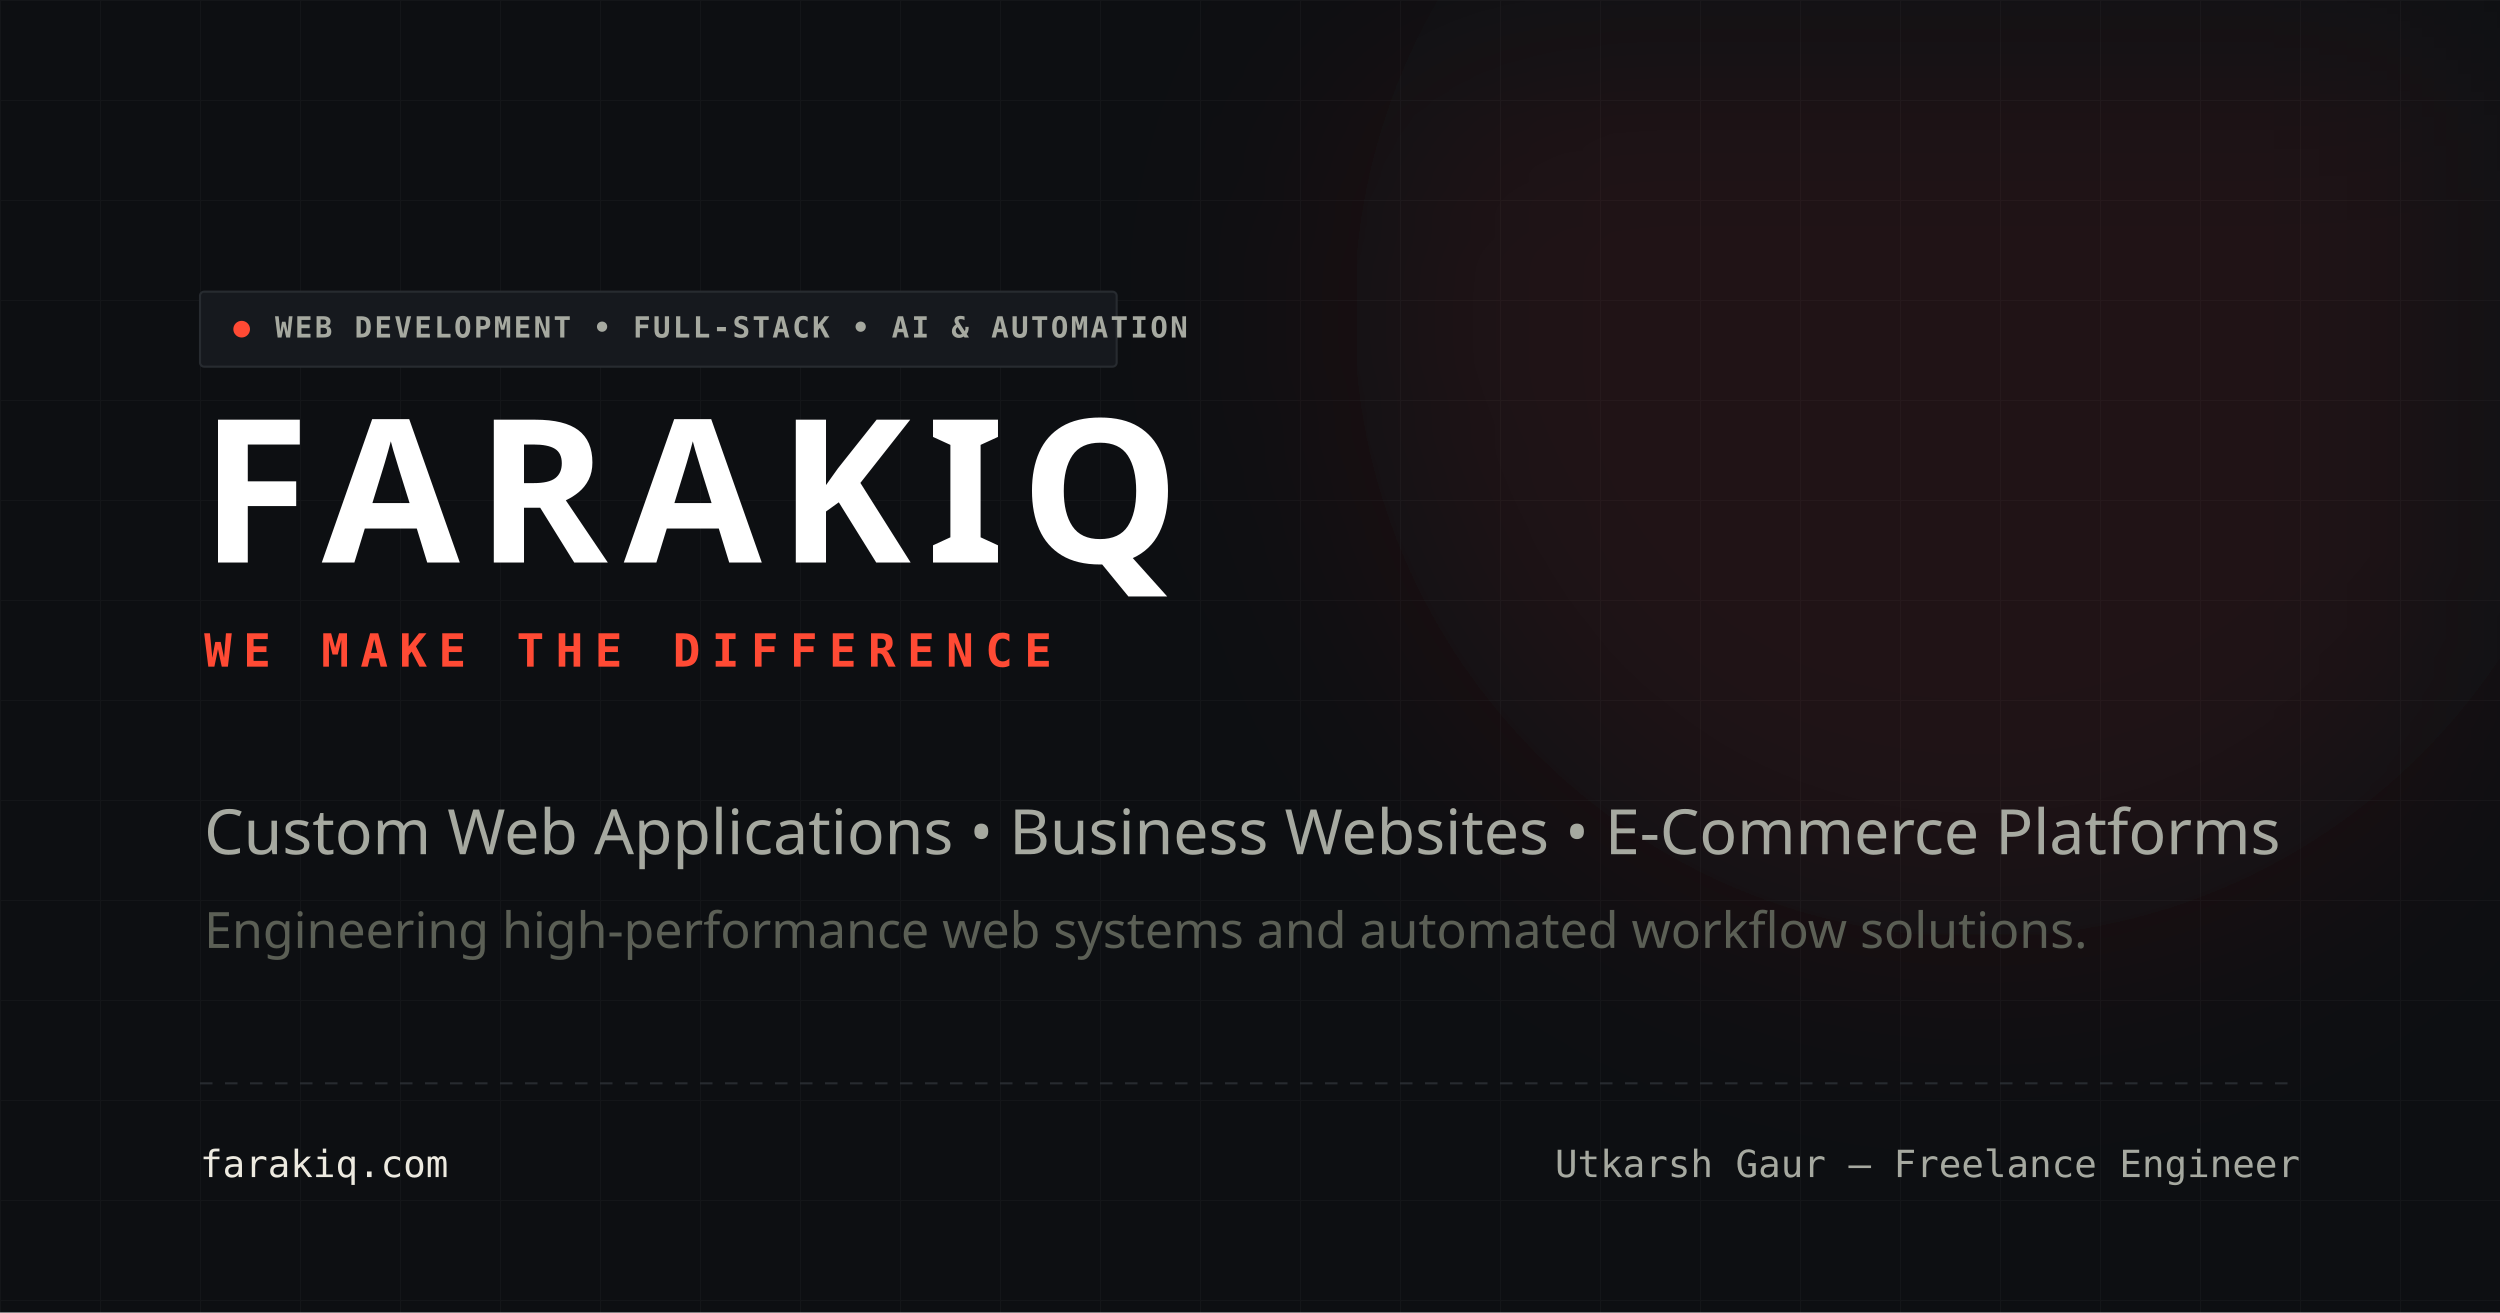
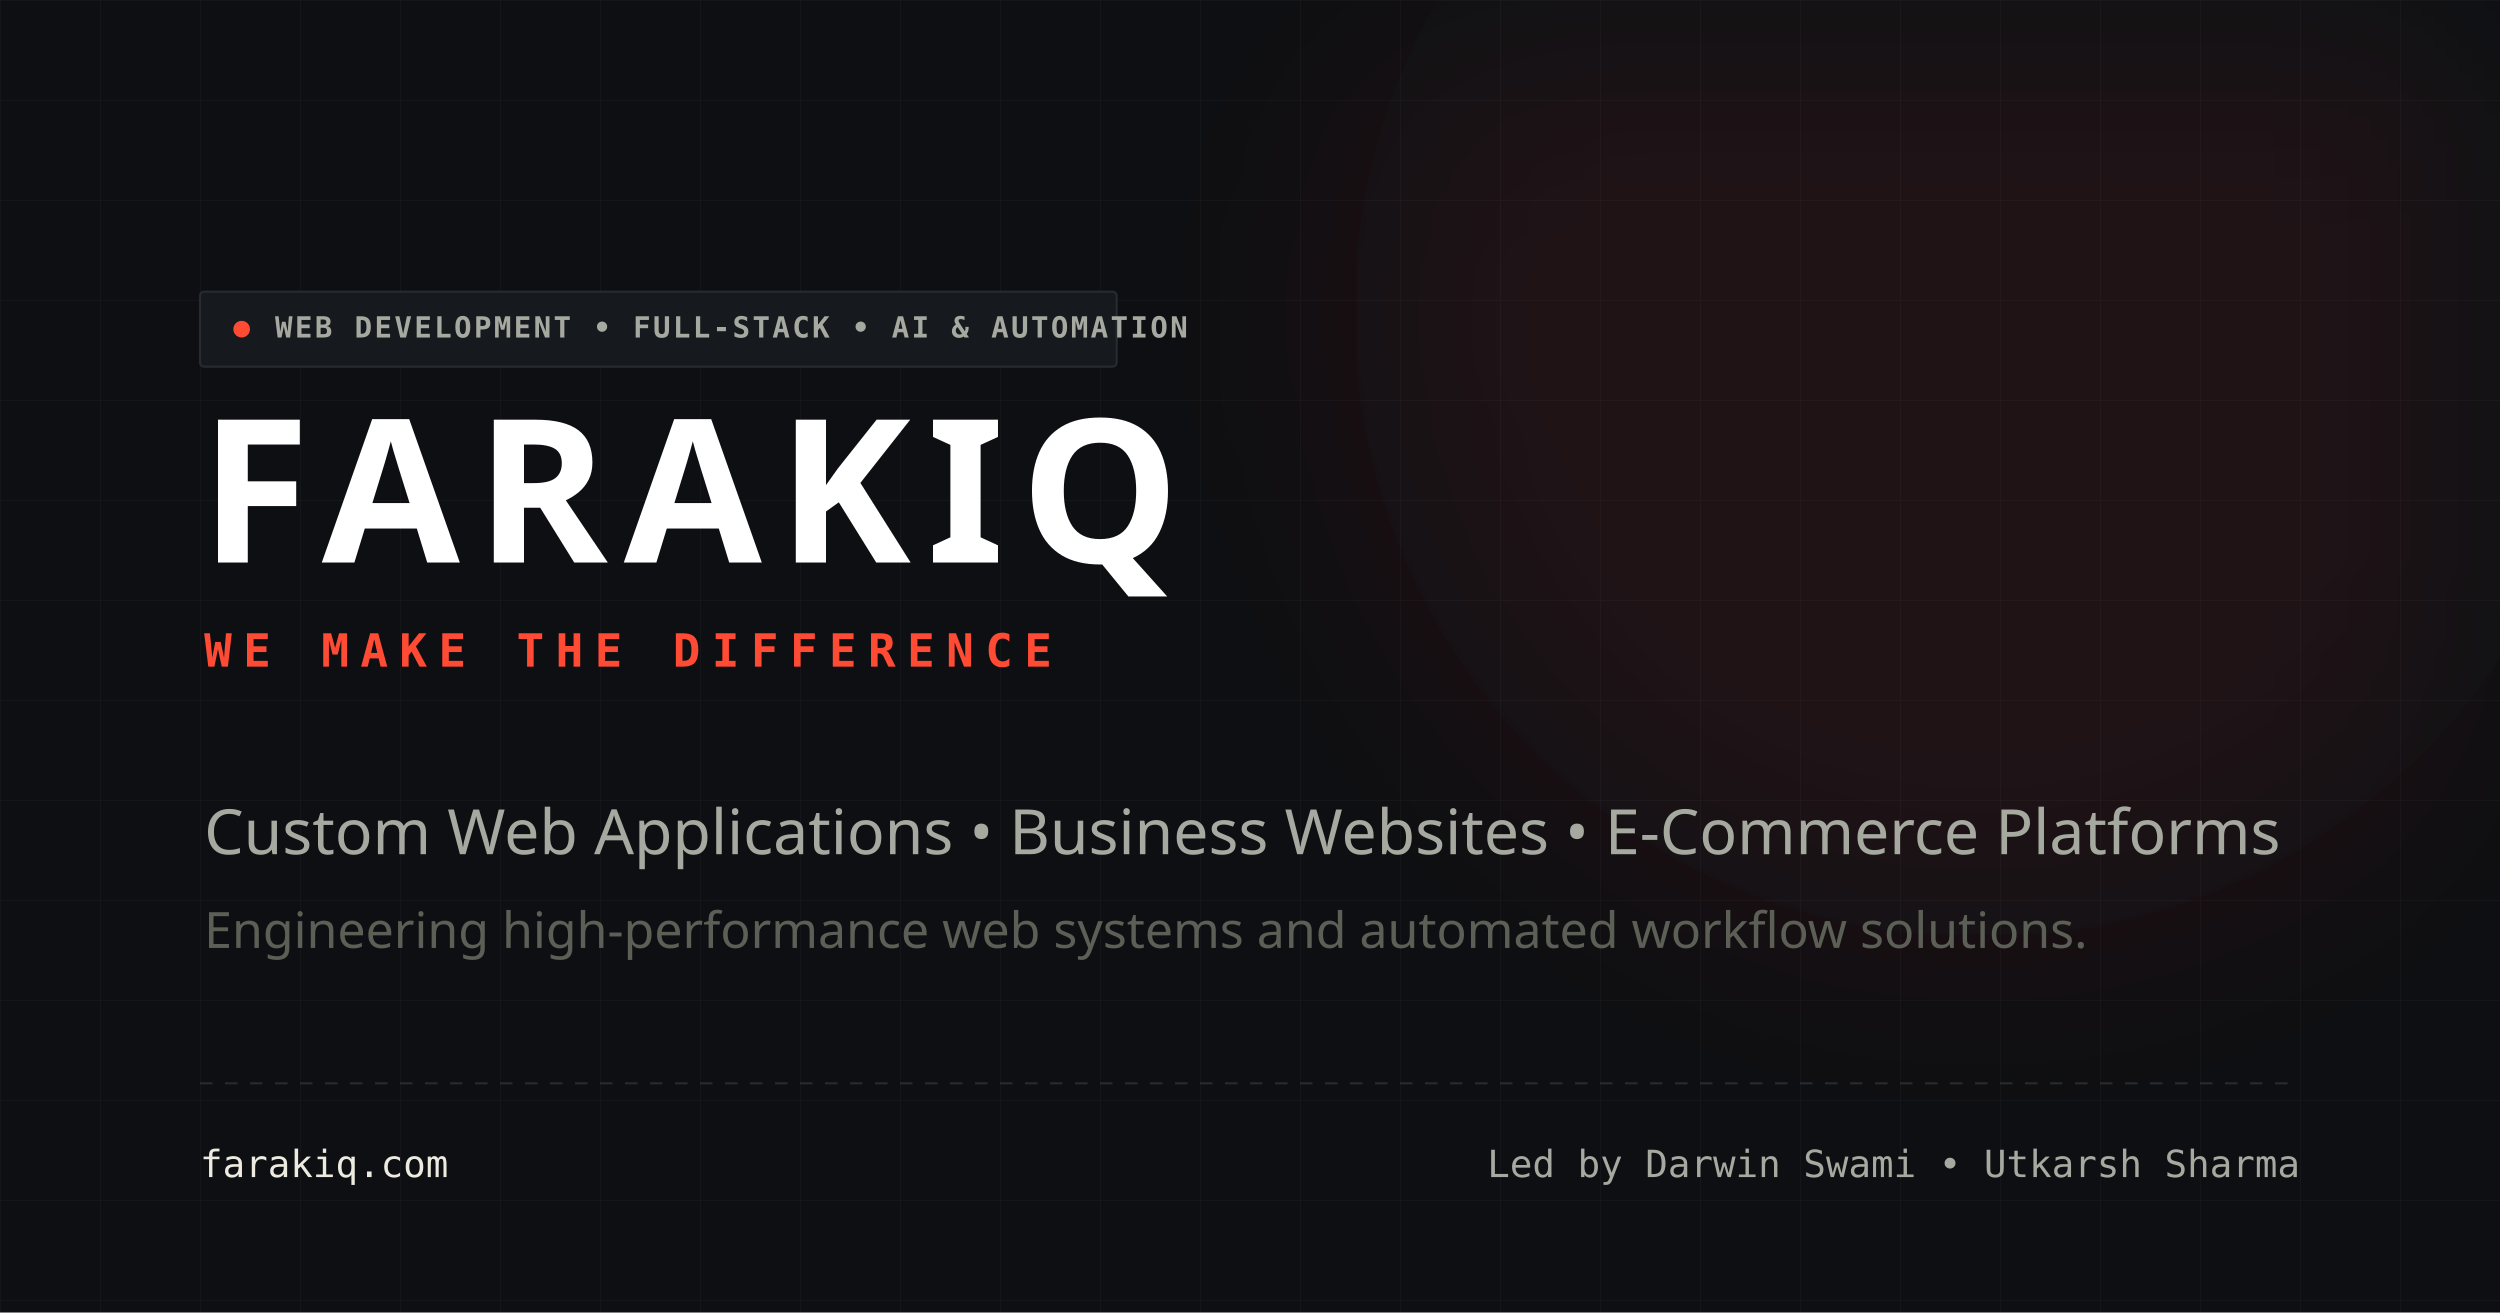
<svg xmlns="http://www.w3.org/2000/svg" viewBox="0 0 1200 630" fill="none">
  <rect width="1200" height="630" fill="#0D0F12" />
  <defs>
    <pattern id="grid" width="48" height="48" patternUnits="userSpaceOnUse">
      <path d="M 48 0 L 0 0 0 48" fill="none" stroke="rgba(255,255,255,0.03)" stroke-width="1" />
    </pattern>
  </defs>
  <rect width="1200" height="630" fill="url(#grid)" />
  <circle cx="950" cy="150" r="300" fill="rgba(255, 74, 52, 0.08)" filter="blur(60px)" />
  <rect x="96" y="140" width="440" height="36" rx="2" fill="#16191E" stroke="#272B30" stroke-width="1" />
  <circle cx="116" cy="158" r="4" fill="#FF4A34" />
  <text x="132" y="162" font-family="'IBM Plex Mono', monospace" font-size="14" font-weight="600" fill="#A6A9A0" letter-spacing="0.08em">WEB DEVELOPMENT • FULL-STACK • AI &amp; AUTOMATION</text>
  <text x="96" y="270" font-family="'Space Grotesk', sans-serif" font-weight="700" font-size="96" fill="#FFFFFF" letter-spacing="0.08em">FARAKIQ</text>
  <text x="98" y="320" font-family="'IBM Plex Mono', monospace" font-weight="600" font-size="22" fill="#FF4A34" letter-spacing="0.25em">WE MAKE THE DIFFERENCE</text>
  <text x="98" y="410" font-family="'Space Grotesk', sans-serif" font-weight="500" font-size="30" fill="#A6A9A0">Custom Web Applications • Business Websites • E-Commerce Platforms</text>
  <text x="98" y="455" font-family="'Space Grotesk', sans-serif" font-weight="400" font-size="24" fill="#5B5F55">Engineering high-performance web systems and automated workflow solutions.</text>
  <line x1="96" y1="520" x2="1104" y2="520" stroke="#272B30" stroke-width="1" stroke-dasharray="6 6" />
  <text x="96" y="565" font-family="'IBM Plex Mono', monospace" font-size="18" fill="#EDEAE0">farakiq.com</text>
-   <text x="1104" y="565" font-family="'IBM Plex Mono', monospace" font-size="18" fill="#A6A9A0" text-anchor="end">Utkarsh Gaur — Freelance Engineer</text>
+   <text x="1104" y="565" font-family="'IBM Plex Mono', monospace" font-size="18" fill="#A6A9A0" text-anchor="end">Led by Darwin Swami • Utkarsh Sharma</text>
</svg>
